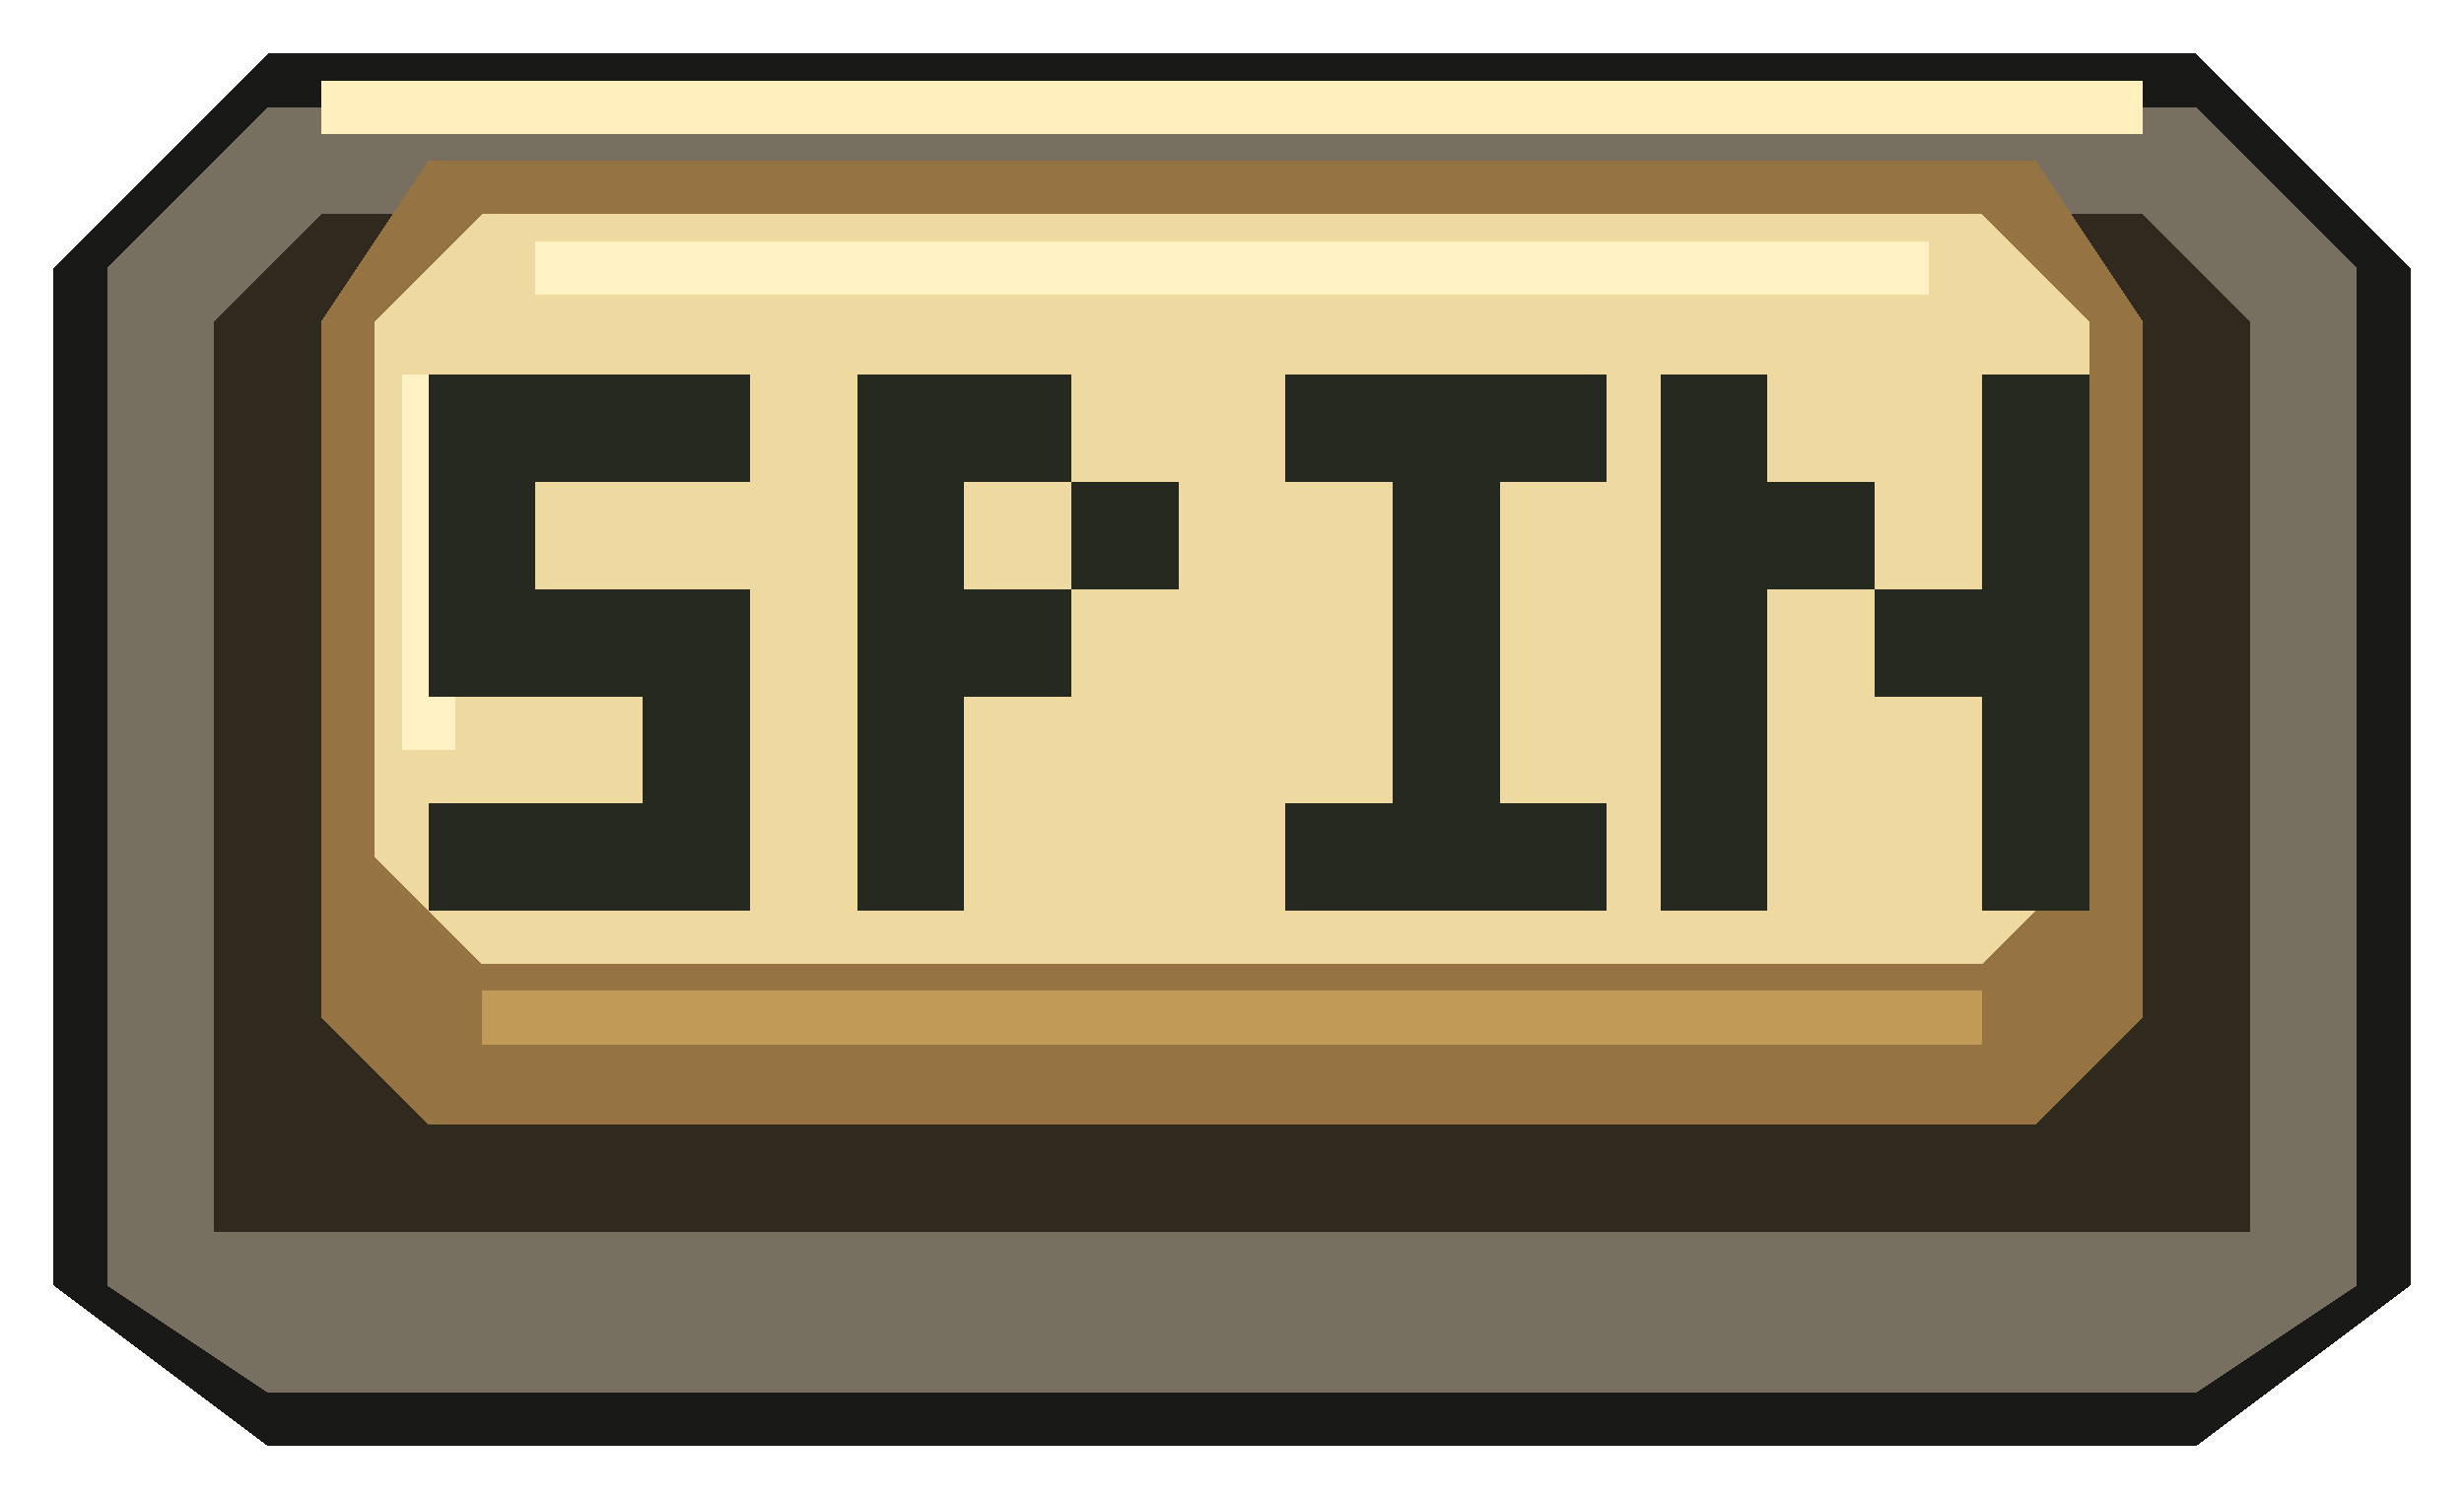
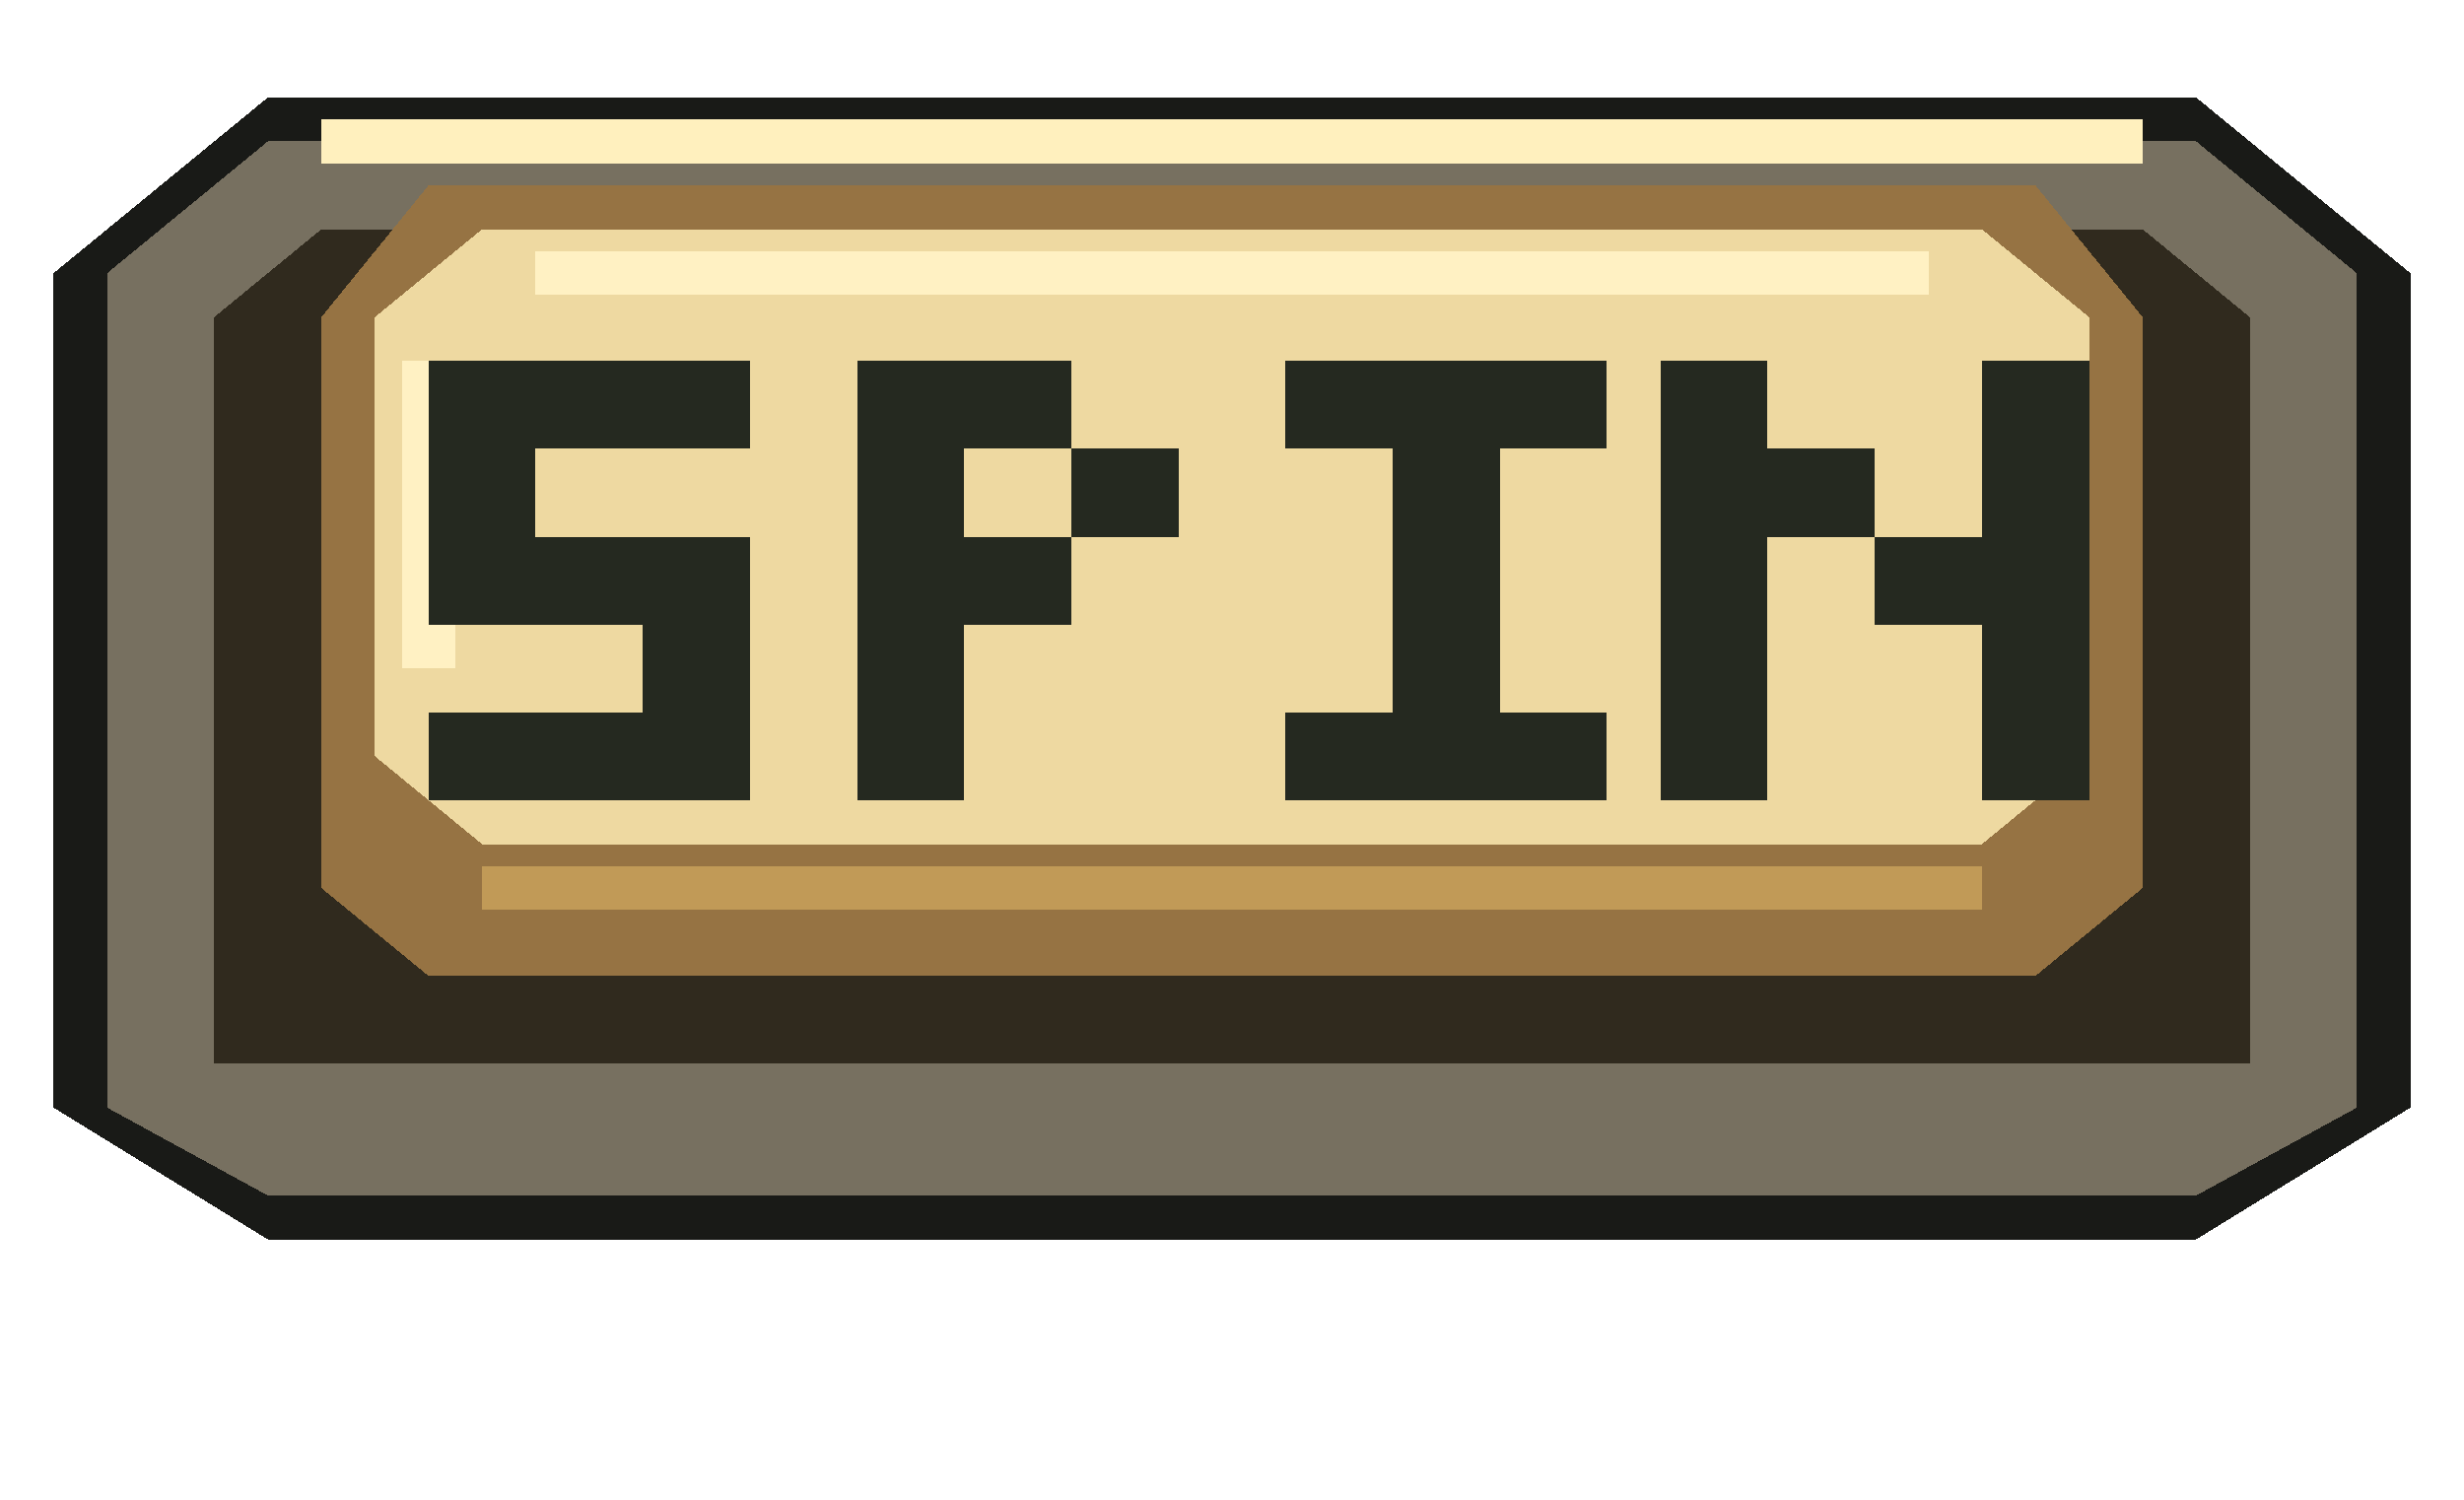
<svg xmlns="http://www.w3.org/2000/svg" width="46" height="28" viewBox="0 0 46 28" shape-rendering="crispEdges">
-   <path d="M5 1H41L45 5V24L41 27H5L1 24V5Z" fill="#191a17" />
-   <path d="M5 2H41L44 5V24L41 26H5L2 24V5Z" fill="#777060" />
-   <path d="M6 4H40L42 6V23H4V6Z" fill="#302a1e" />
-   <path d="M8 3H38L40 6V19L38 21H8L6 19V6Z" fill="#967343" />
-   <path d="M9 4H37L39 6V16L37 18H9L7 16V6Z" fill="#eed9a1" />
-   <path d="M10 5H36 M8 7V14" stroke="#fff1c3" />
-   <path d="M9 19H37" stroke="#c19a57" />
-   <rect x="8" y="7" width="2" height="2" fill="#252920" />
-   <rect x="10" y="7" width="2" height="2" fill="#252920" />
-   <rect x="12" y="7" width="2" height="2" fill="#252920" />
-   <rect x="8" y="9" width="2" height="2" fill="#252920" />
-   <rect x="8" y="11" width="2" height="2" fill="#252920" />
-   <rect x="10" y="11" width="2" height="2" fill="#252920" />
-   <rect x="12" y="11" width="2" height="2" fill="#252920" />
-   <rect x="12" y="13" width="2" height="2" fill="#252920" />
-   <rect x="8" y="15" width="2" height="2" fill="#252920" />
-   <rect x="10" y="15" width="2" height="2" fill="#252920" />
-   <rect x="12" y="15" width="2" height="2" fill="#252920" />
-   <rect x="16" y="7" width="2" height="2" fill="#252920" />
-   <rect x="18" y="7" width="2" height="2" fill="#252920" />
-   <rect x="16" y="9" width="2" height="2" fill="#252920" />
-   <rect x="20" y="9" width="2" height="2" fill="#252920" />
-   <rect x="16" y="11" width="2" height="2" fill="#252920" />
-   <rect x="18" y="11" width="2" height="2" fill="#252920" />
-   <rect x="16" y="13" width="2" height="2" fill="#252920" />
-   <rect x="16" y="15" width="2" height="2" fill="#252920" />
-   <rect x="24" y="7" width="2" height="2" fill="#252920" />
-   <rect x="26" y="7" width="2" height="2" fill="#252920" />
-   <rect x="28" y="7" width="2" height="2" fill="#252920" />
-   <rect x="26" y="9" width="2" height="2" fill="#252920" />
-   <rect x="26" y="11" width="2" height="2" fill="#252920" />
-   <rect x="26" y="13" width="2" height="2" fill="#252920" />
-   <rect x="24" y="15" width="2" height="2" fill="#252920" />
-   <rect x="26" y="15" width="2" height="2" fill="#252920" />
-   <rect x="28" y="15" width="2" height="2" fill="#252920" />
-   <path d="M6 2H40" stroke="#fff0be" />
-   <rect x="31" y="7" width="2" height="2" fill="#252920" />
-   <rect x="37" y="7" width="2" height="2" fill="#252920" />
-   <rect x="31" y="9" width="2" height="2" fill="#252920" />
-   <rect x="33" y="9" width="2" height="2" fill="#252920" />
-   <rect x="37" y="9" width="2" height="2" fill="#252920" />
-   <rect x="31" y="11" width="2" height="2" fill="#252920" />
-   <rect x="35" y="11" width="2" height="2" fill="#252920" />
-   <rect x="37" y="11" width="2" height="2" fill="#252920" />
-   <rect x="31" y="13" width="2" height="2" fill="#252920" />
-   <rect x="37" y="13" width="2" height="2" fill="#252920" />
-   <rect x="31" y="15" width="2" height="2" fill="#252920" />
-   <rect x="37" y="15" width="2" height="2" fill="#252920" />
+   <g transform="translate(0 1) scale(1 .82)">
+     <path d="M5 1H41L45 5V24L41 27H5L1 24V5Z" fill="#191a17" />
+     <path d="M5 2H41L44 5V24L41 26H5L2 24V5Z" fill="#777060" />
+     <path d="M6 4H40L42 6V23H4V6Z" fill="#302a1e" />
+     <path d="M8 3H38L40 6V19L38 21H8L6 19V6Z" fill="#967343" />
+     <path d="M9 4H37L39 6V16L37 18H9L7 16V6Z" fill="#eed9a1" />
+     <path d="M10 5H36 M8 7V14" stroke="#fff1c3" />
+     <path d="M9 19H37" stroke="#c19a57" />
+     <rect x="8" y="7" width="2" height="2" fill="#252920" />
+     <rect x="10" y="7" width="2" height="2" fill="#252920" />
+     <rect x="12" y="7" width="2" height="2" fill="#252920" />
+     <rect x="8" y="9" width="2" height="2" fill="#252920" />
+     <rect x="8" y="11" width="2" height="2" fill="#252920" />
+     <rect x="10" y="11" width="2" height="2" fill="#252920" />
+     <rect x="12" y="11" width="2" height="2" fill="#252920" />
+     <rect x="12" y="13" width="2" height="2" fill="#252920" />
+     <rect x="8" y="15" width="2" height="2" fill="#252920" />
+     <rect x="10" y="15" width="2" height="2" fill="#252920" />
+     <rect x="12" y="15" width="2" height="2" fill="#252920" />
+     <rect x="16" y="7" width="2" height="2" fill="#252920" />
+     <rect x="18" y="7" width="2" height="2" fill="#252920" />
+     <rect x="16" y="9" width="2" height="2" fill="#252920" />
+     <rect x="20" y="9" width="2" height="2" fill="#252920" />
+     <rect x="16" y="11" width="2" height="2" fill="#252920" />
+     <rect x="18" y="11" width="2" height="2" fill="#252920" />
+     <rect x="16" y="13" width="2" height="2" fill="#252920" />
+     <rect x="16" y="15" width="2" height="2" fill="#252920" />
+     <rect x="24" y="7" width="2" height="2" fill="#252920" />
+     <rect x="26" y="7" width="2" height="2" fill="#252920" />
+     <rect x="28" y="7" width="2" height="2" fill="#252920" />
+     <rect x="26" y="9" width="2" height="2" fill="#252920" />
+     <rect x="26" y="11" width="2" height="2" fill="#252920" />
+     <rect x="26" y="13" width="2" height="2" fill="#252920" />
+     <rect x="24" y="15" width="2" height="2" fill="#252920" />
+     <rect x="26" y="15" width="2" height="2" fill="#252920" />
+     <rect x="28" y="15" width="2" height="2" fill="#252920" />
+     <path d="M6 2H40" stroke="#fff0be" />
+     <rect x="31" y="7" width="2" height="2" fill="#252920" />
+     <rect x="37" y="7" width="2" height="2" fill="#252920" />
+     <rect x="31" y="9" width="2" height="2" fill="#252920" />
+     <rect x="33" y="9" width="2" height="2" fill="#252920" />
+     <rect x="37" y="9" width="2" height="2" fill="#252920" />
+     <rect x="31" y="11" width="2" height="2" fill="#252920" />
+     <rect x="35" y="11" width="2" height="2" fill="#252920" />
+     <rect x="37" y="11" width="2" height="2" fill="#252920" />
+     <rect x="31" y="13" width="2" height="2" fill="#252920" />
+     <rect x="37" y="13" width="2" height="2" fill="#252920" />
+     <rect x="31" y="15" width="2" height="2" fill="#252920" />
+     <rect x="37" y="15" width="2" height="2" fill="#252920" />
+   </g>
</svg>
